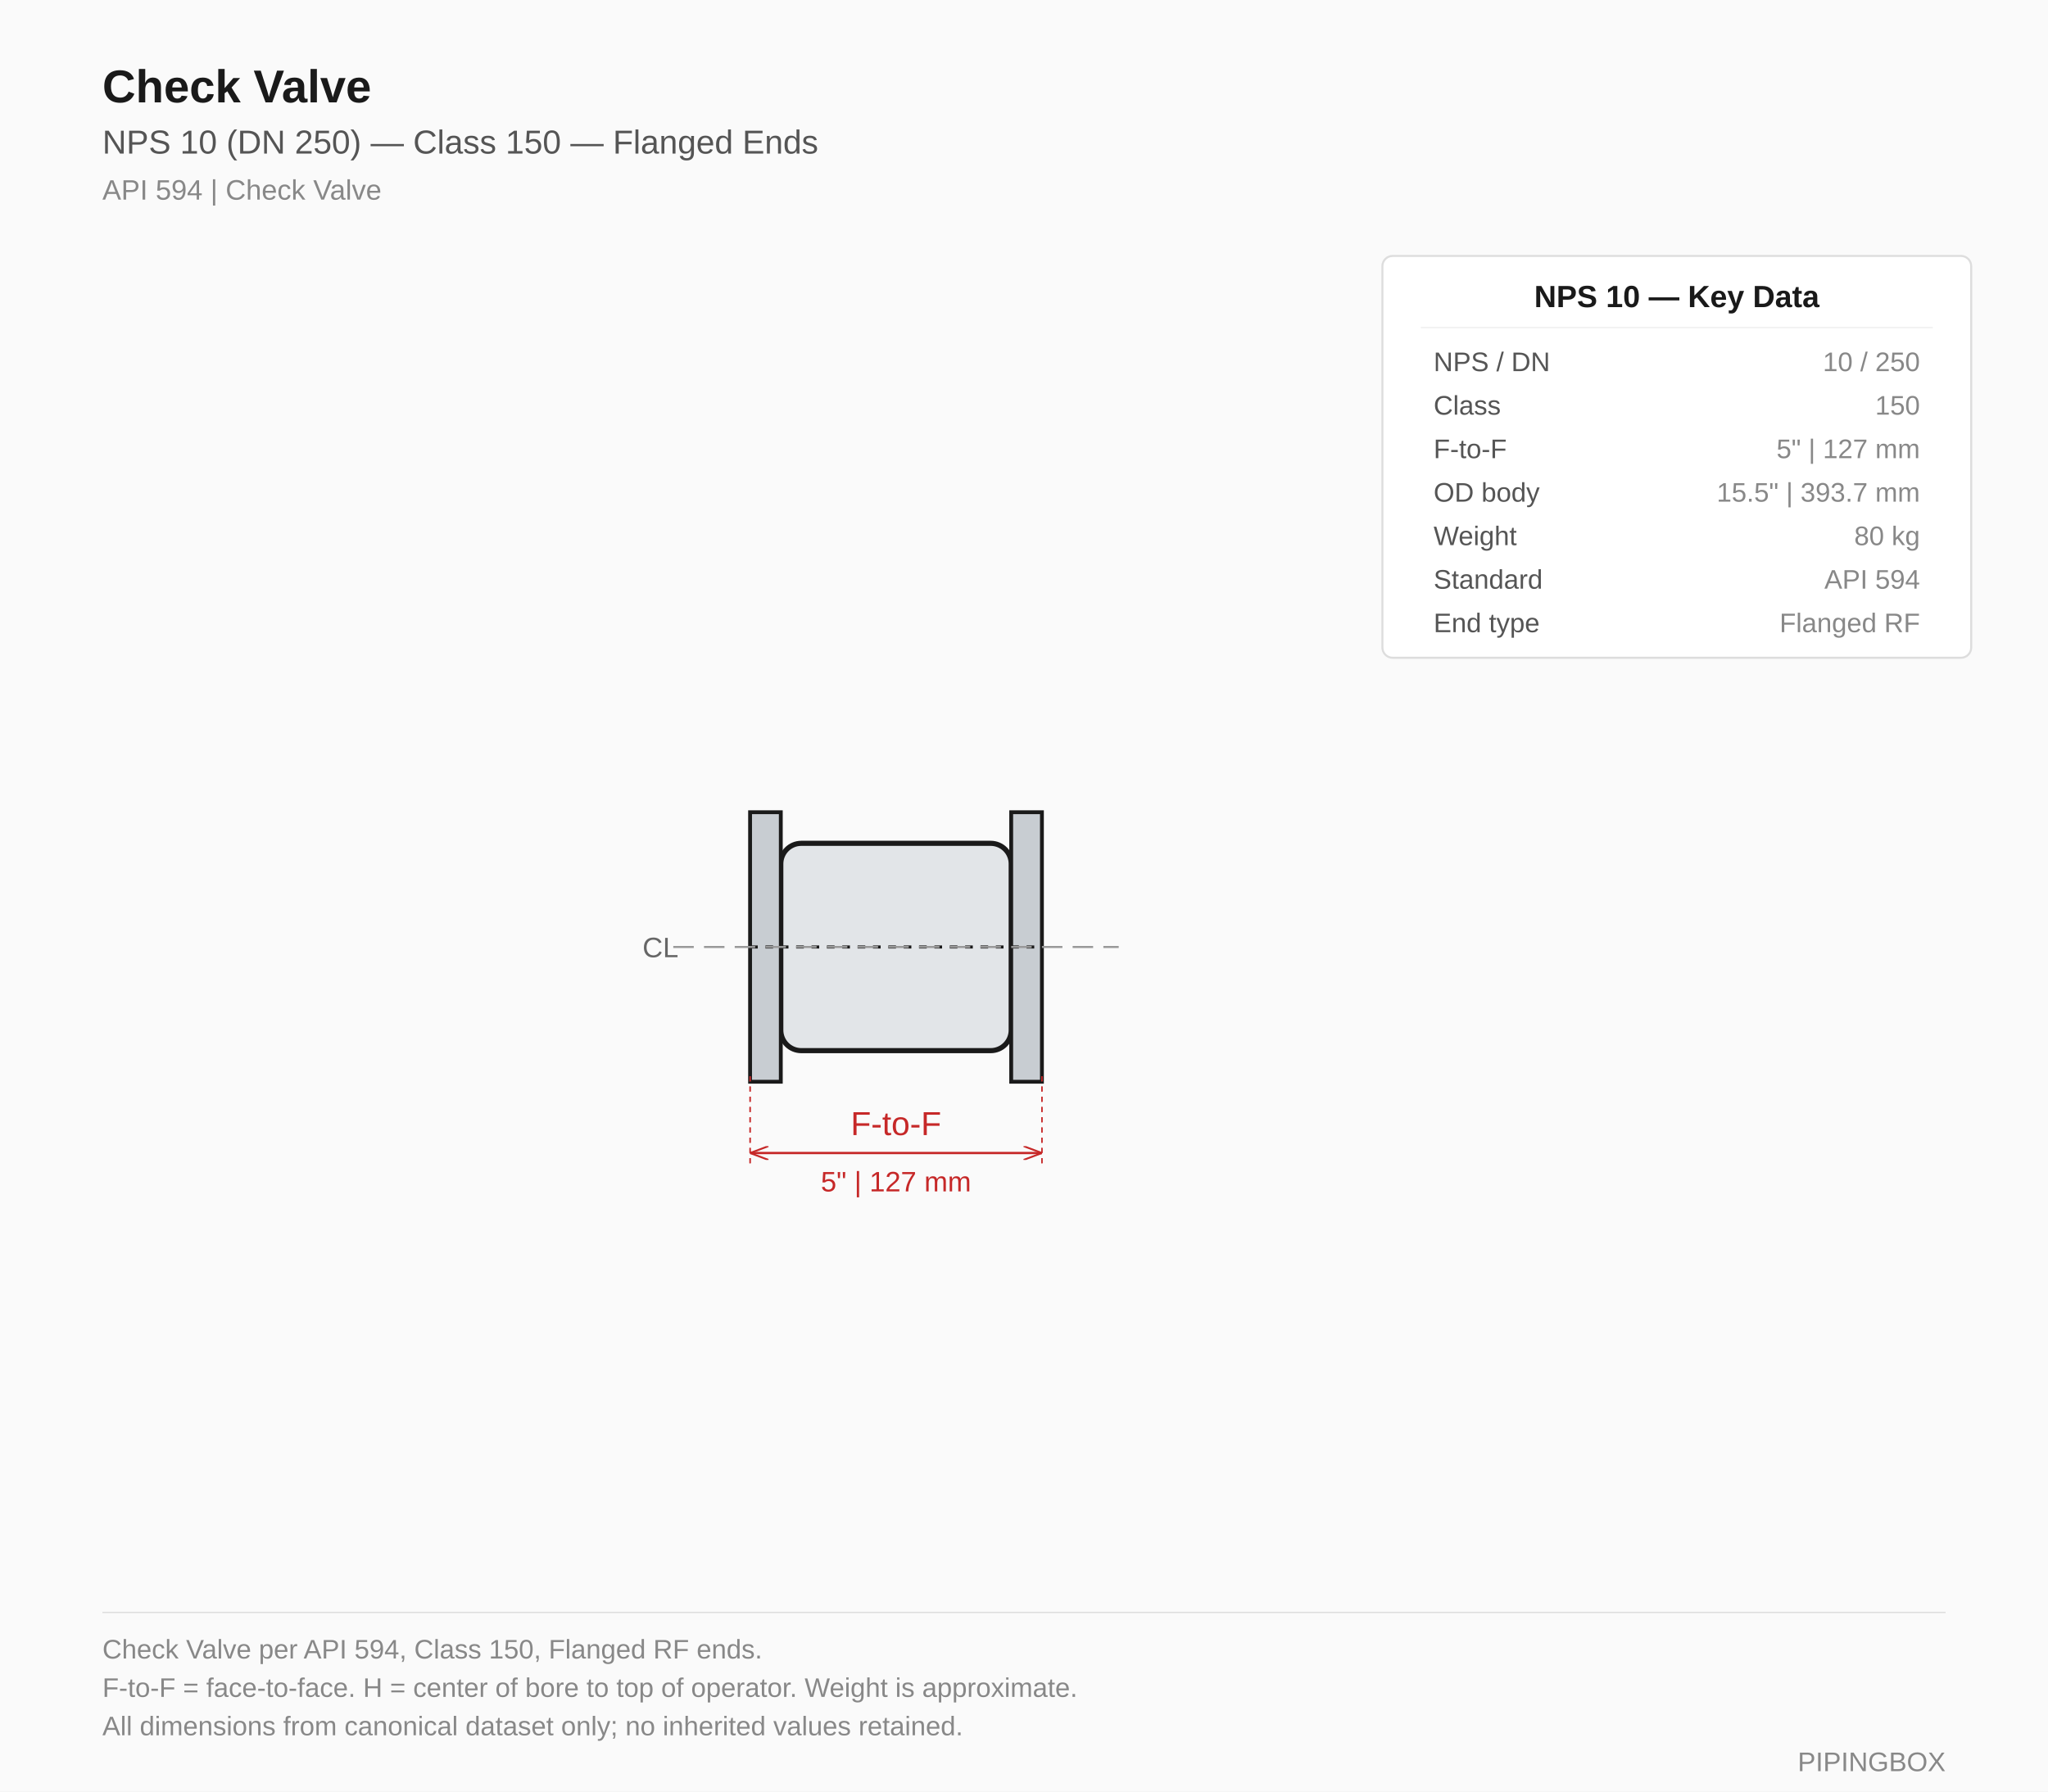
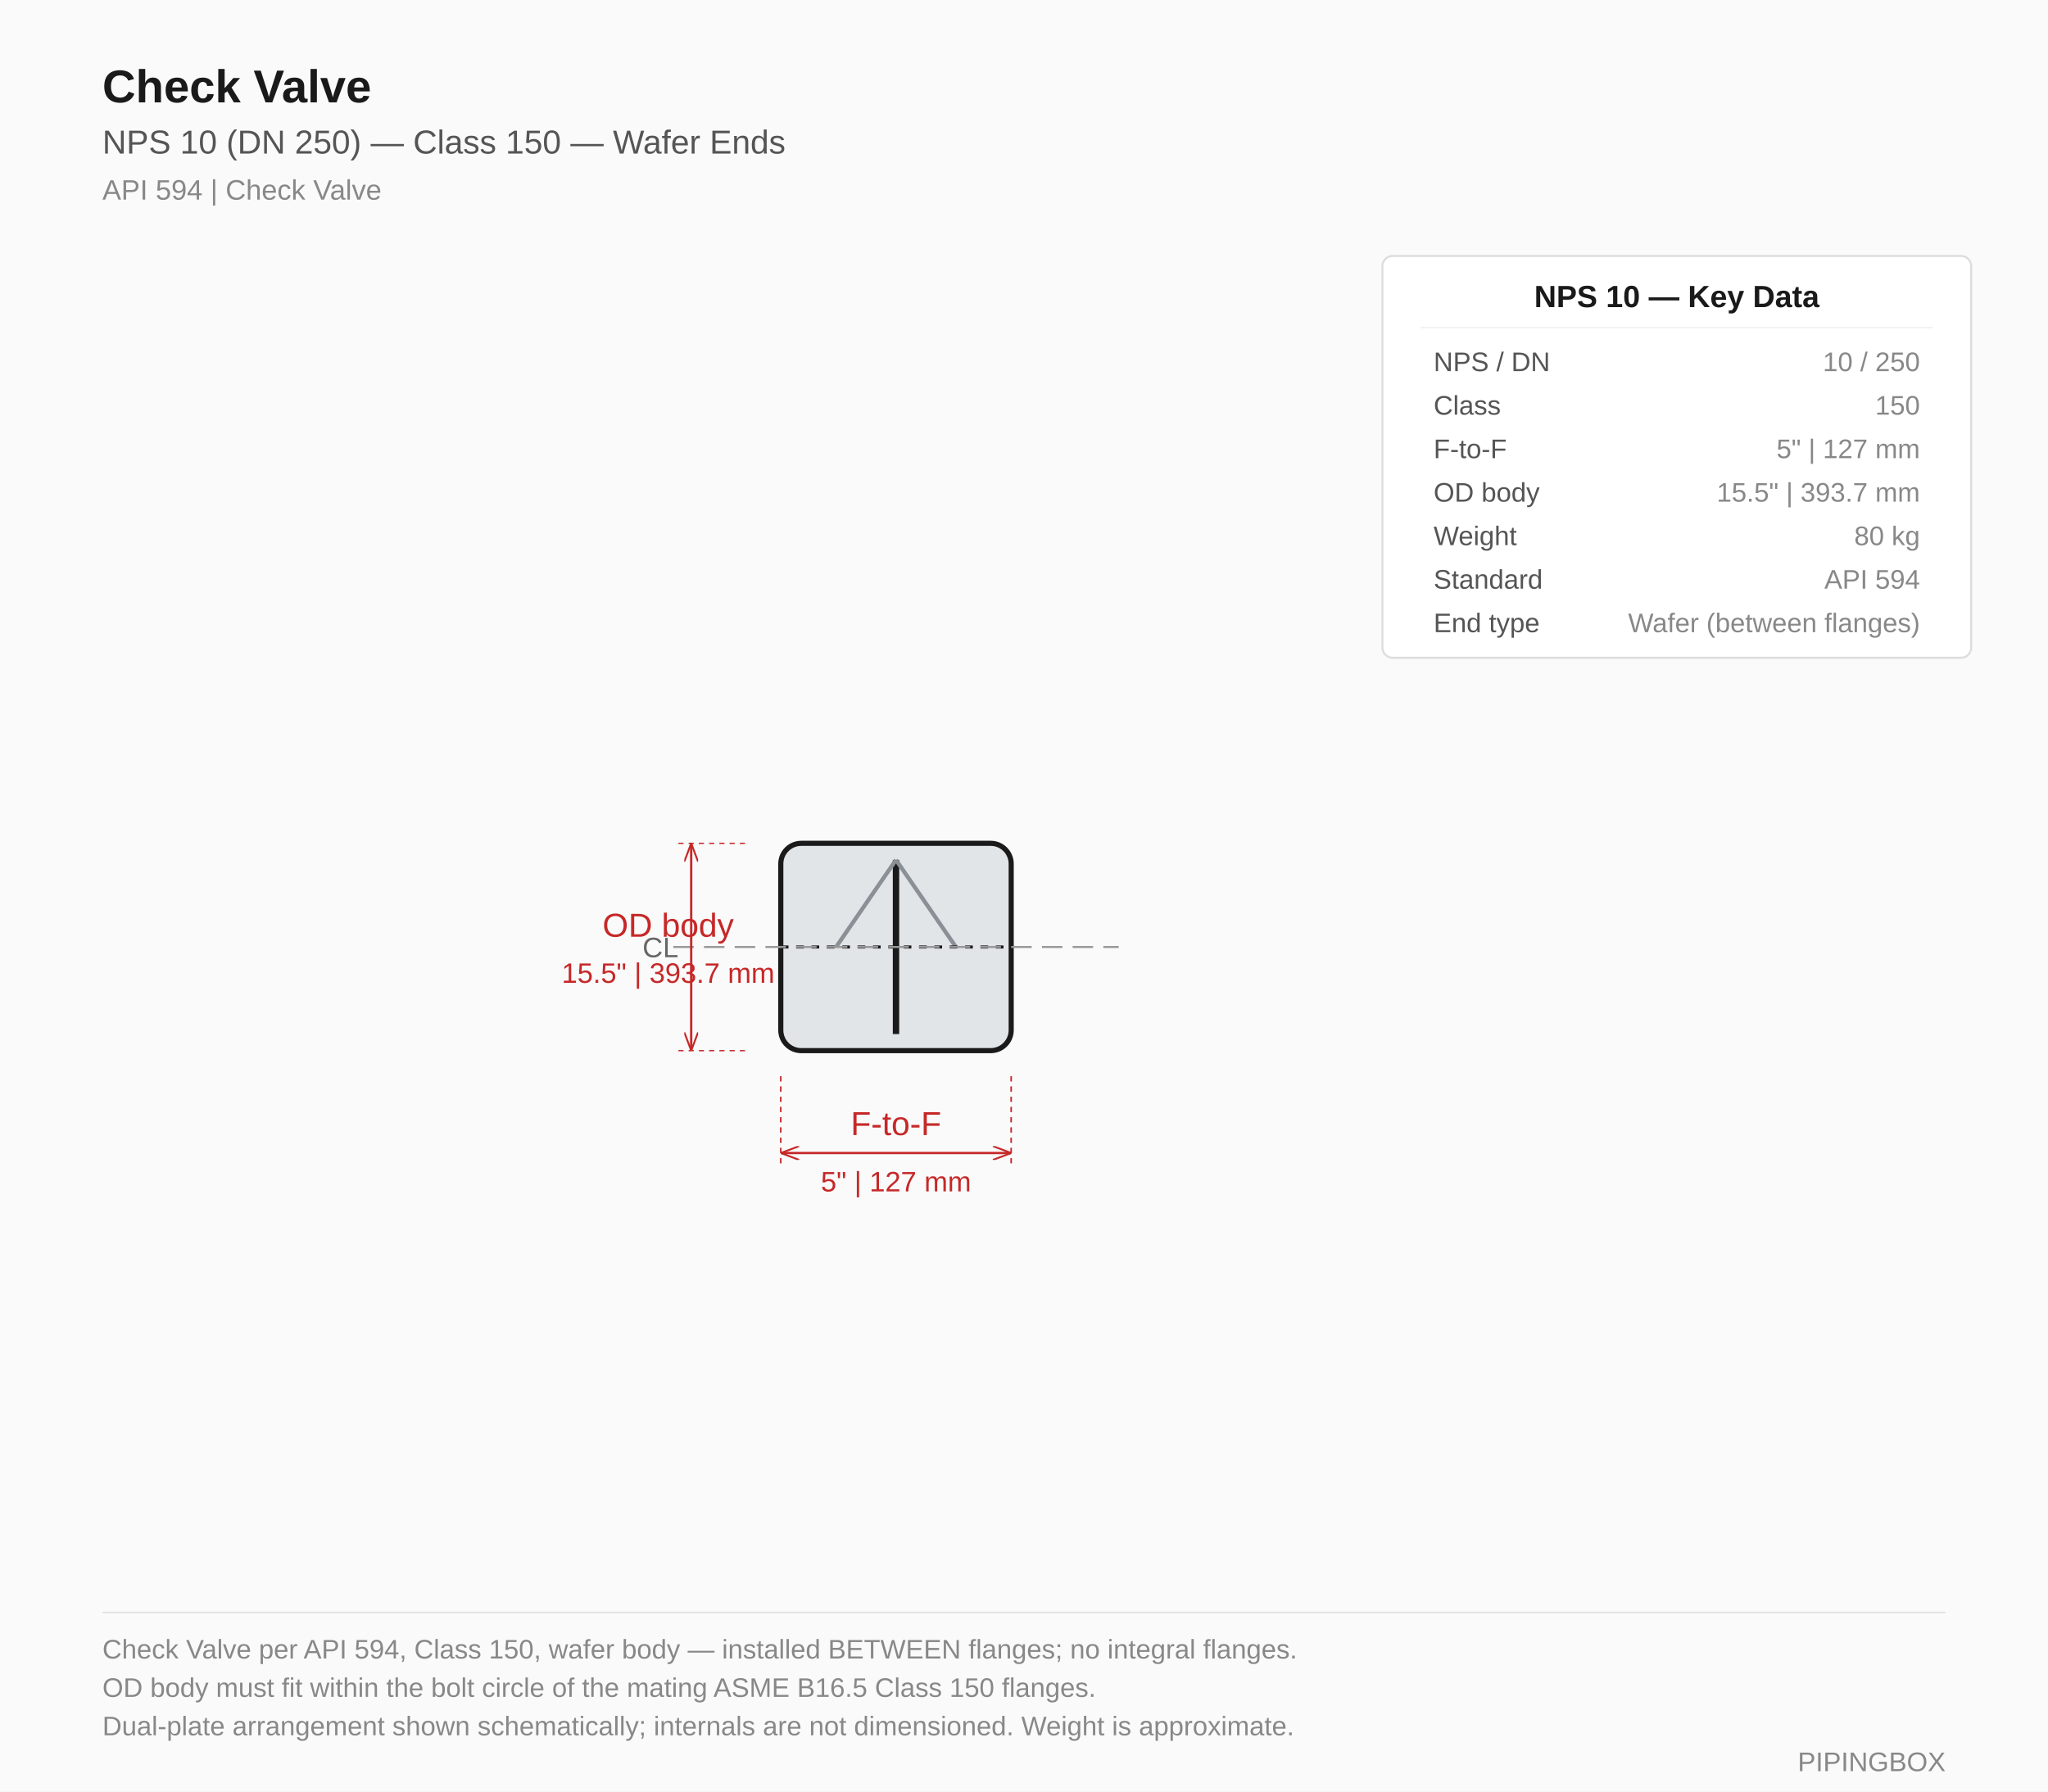
<svg xmlns="http://www.w3.org/2000/svg" viewBox="0 0 800 700" width="800" height="700">
  <defs>
    <style>
    .profile{stroke:#1a1a1a;stroke-width:2;fill:#e2e5e8}
    .profile2{stroke:#1a1a1a;stroke-width:1.6;fill:#d0d5da}
    .winding{stroke:#555;stroke-width:1;fill:none}
    .centerline{stroke:#999;stroke-width:.8;stroke-dasharray:8 4;fill:none}
    .dim-line{stroke:#c62828;stroke-width:.9;fill:none}
    .dim-text{font-family:'Segoe UI',Arial,sans-serif;font-size:13px;fill:#c62828;text-anchor:middle}
    .dim-sub{font-family:'Segoe UI',Arial,sans-serif;font-size:11px;fill:#c62828;text-anchor:middle}
    .title{font-family:'Segoe UI',Arial,sans-serif;font-size:18px;font-weight:600;fill:#1a1a1a}
    .subtitle{font-family:'Segoe UI',Arial,sans-serif;font-size:13px;fill:#555}
    .std-ref{font-family:'Segoe UI',Arial,sans-serif;font-size:11px;fill:#888}
    .note{font-family:'Segoe UI',Arial,sans-serif;font-size:10.5px;fill:#888}
    .label{font-family:'Segoe UI',Arial,sans-serif;font-size:11px;fill:#666;text-anchor:middle}
    .tbl-hdr{font-family:'Segoe UI',Arial,sans-serif;font-size:12px;fill:#1a1a1a;font-weight:600;text-anchor:middle}
    .tbl-key{font-family:'Segoe UI',Arial,sans-serif;font-size:10.5px;fill:#555;text-anchor:start}
    .tbl-val{font-family:'Segoe UI',Arial,sans-serif;font-size:10.5px;fill:#888;text-anchor:end}
    .bore{stroke:#1a1a1a;stroke-width:1.2;stroke-dasharray:3 3;fill:none}
  </style>
    <marker id="as" markerWidth="8" markerHeight="6" refX="0" refY="3" orient="auto">
      <path d="M8,0 L0,3 L8,6" fill="none" stroke="#c62828" stroke-width=".8" />
    </marker>
    <marker id="ae" markerWidth="8" markerHeight="6" refX="8" refY="3" orient="auto">
      <path d="M0,0 L8,3 L0,6" fill="none" stroke="#c62828" stroke-width=".8" />
    </marker>
  </defs>
  <rect width="800" height="700" fill="#fafafa" />
  <text x="40" y="40" class="title">Check Valve</text>
-   <text x="40" y="60" class="subtitle">NPS 10 (DN 250) — Class 150 — Flanged Ends</text>
+   <text x="40" y="60" class="subtitle">NPS 10 (DN 250) — Class 150 — Wafer Ends</text>
  <text x="40" y="78" class="std-ref">API 594 | Check Valve</text>
  <rect x="305" y="329.5" width="90" height="81" rx="8" class="profile" />
-   <rect x="293" y="317.35" width="12" height="105.3" fill="#c8cdd2" stroke="#1a1a1a" stroke-width="1.5" />
-   <rect x="395" y="317.35" width="12" height="105.3" fill="#c8cdd2" stroke="#1a1a1a" stroke-width="1.5" />
-   <line x1="293" y1="370" x2="407" y2="370" class="bore" />
+   <line x1="350" y1="335.98" x2="350" y2="404.02" stroke="#1a1a1a" stroke-width="2.5" />
+   <line x1="326.6" y1="370" x2="350" y2="335.98" stroke="#8a9096" stroke-width="1.6" />
+   <line x1="373.4" y1="370" x2="350" y2="335.98" stroke="#8a9096" stroke-width="1.6" />
+   <line x1="305" y1="370" x2="395" y2="370" class="bore" />
  <line x1="263" y1="370" x2="437" y2="370" class="centerline" />
  <text x="258" y="374" class="label" text-anchor="end">CL</text>
-   <line x1="293" y1="420.5" x2="293" y2="455.5" stroke="#c62828" stroke-width=".5" stroke-dasharray="2 2" />
-   <line x1="407" y1="420.5" x2="407" y2="455.5" stroke="#c62828" stroke-width=".5" stroke-dasharray="2 2" />
-   <line x1="293" y1="450.5" x2="407" y2="450.5" class="dim-line" marker-start="url(#as)" marker-end="url(#ae)" />
+   <line x1="305" y1="420.5" x2="305" y2="455.5" stroke="#c62828" stroke-width=".5" stroke-dasharray="2 2" />
+   <line x1="395" y1="420.5" x2="395" y2="455.5" stroke="#c62828" stroke-width=".5" stroke-dasharray="2 2" />
+   <line x1="305" y1="450.5" x2="395" y2="450.5" class="dim-line" marker-start="url(#as)" marker-end="url(#ae)" />
  <text x="350" y="443.5" class="dim-text">F-to-F</text>
  <text x="350" y="465.5" class="dim-sub">5" | 127 mm</text>
-   <line x1="293" y1="420.5" x2="293" y2="455.5" stroke="#c62828" stroke-width=".5" stroke-dasharray="2 2" />
-   <line x1="407" y1="420.5" x2="407" y2="455.5" stroke="#c62828" stroke-width=".5" stroke-dasharray="2 2" />
+   <line x1="305" y1="420.5" x2="305" y2="455.5" stroke="#c62828" stroke-width=".5" stroke-dasharray="2 2" />
+   <line x1="395" y1="420.5" x2="395" y2="455.5" stroke="#c62828" stroke-width=".5" stroke-dasharray="2 2" />
+   <line x1="291" y1="329.5" x2="265" y2="329.5" stroke="#c62828" stroke-width=".5" stroke-dasharray="2 2" />
+   <line x1="291" y1="410.5" x2="265" y2="410.5" stroke="#c62828" stroke-width=".5" stroke-dasharray="2 2" />
+   <line x1="270" y1="329.5" x2="270" y2="410.5" class="dim-line" marker-start="url(#as)" marker-end="url(#ae)" />
+   <text x="261" y="366" class="dim-text" text-anchor="end">OD body</text>
+   <text x="261" y="384" class="dim-sub" text-anchor="end">15.5" | 393.7 mm</text>
  <rect x="540" y="100" width="230" height="157" rx="4" fill="white" stroke="#ddd" stroke-width=".8" />
  <text x="655" y="120" class="tbl-hdr">NPS 10 — Key Data</text>
  <line x1="555" y1="128" x2="755" y2="128" stroke="#eee" stroke-width=".5" />
  <text x="560" y="145" class="tbl-key">NPS / DN</text>
  <text x="750" y="145" class="tbl-val">10 / 250</text>
  <text x="560" y="162" class="tbl-key">Class</text>
  <text x="750" y="162" class="tbl-val">150</text>
  <text x="560" y="179" class="tbl-key">F-to-F</text>
  <text x="750" y="179" class="tbl-val">5" | 127 mm</text>
  <text x="560" y="196" class="tbl-key">OD body</text>
  <text x="750" y="196" class="tbl-val">15.5" | 393.7 mm</text>
  <text x="560" y="213" class="tbl-key">Weight</text>
  <text x="750" y="213" class="tbl-val">80 kg</text>
  <text x="560" y="230" class="tbl-key">Standard</text>
  <text x="750" y="230" class="tbl-val">API 594</text>
  <text x="560" y="247" class="tbl-key">End type</text>
-   <text x="750" y="247" class="tbl-val">Flanged RF</text>
+   <text x="750" y="247" class="tbl-val">Wafer (between flanges)</text>
  <line x1="40" y1="630" x2="760" y2="630" stroke="#ddd" stroke-width=".5" />
-   <text x="40" y="648" class="note">Check Valve per API 594, Class 150, Flanged RF ends.</text>
-   <text x="40" y="663" class="note">F-to-F = face-to-face. H = center of bore to top of operator. Weight is approximate.</text>
-   <text x="40" y="678" class="note">All dimensions from canonical dataset only; no inherited values retained.</text>
+   <text x="40" y="648" class="note">Check Valve per API 594, Class 150, wafer body — installed BETWEEN flanges; no integral flanges.</text>
+   <text x="40" y="663" class="note">OD body must fit within the bolt circle of the mating ASME B16.5 Class 150 flanges.</text>
+   <text x="40" y="678" class="note">Dual-plate arrangement shown schematically; internals are not dimensioned. Weight is approximate.</text>
  <text x="760" y="692" class="note" text-anchor="end" fill="#ccc">PIPINGBOX</text>
</svg>
